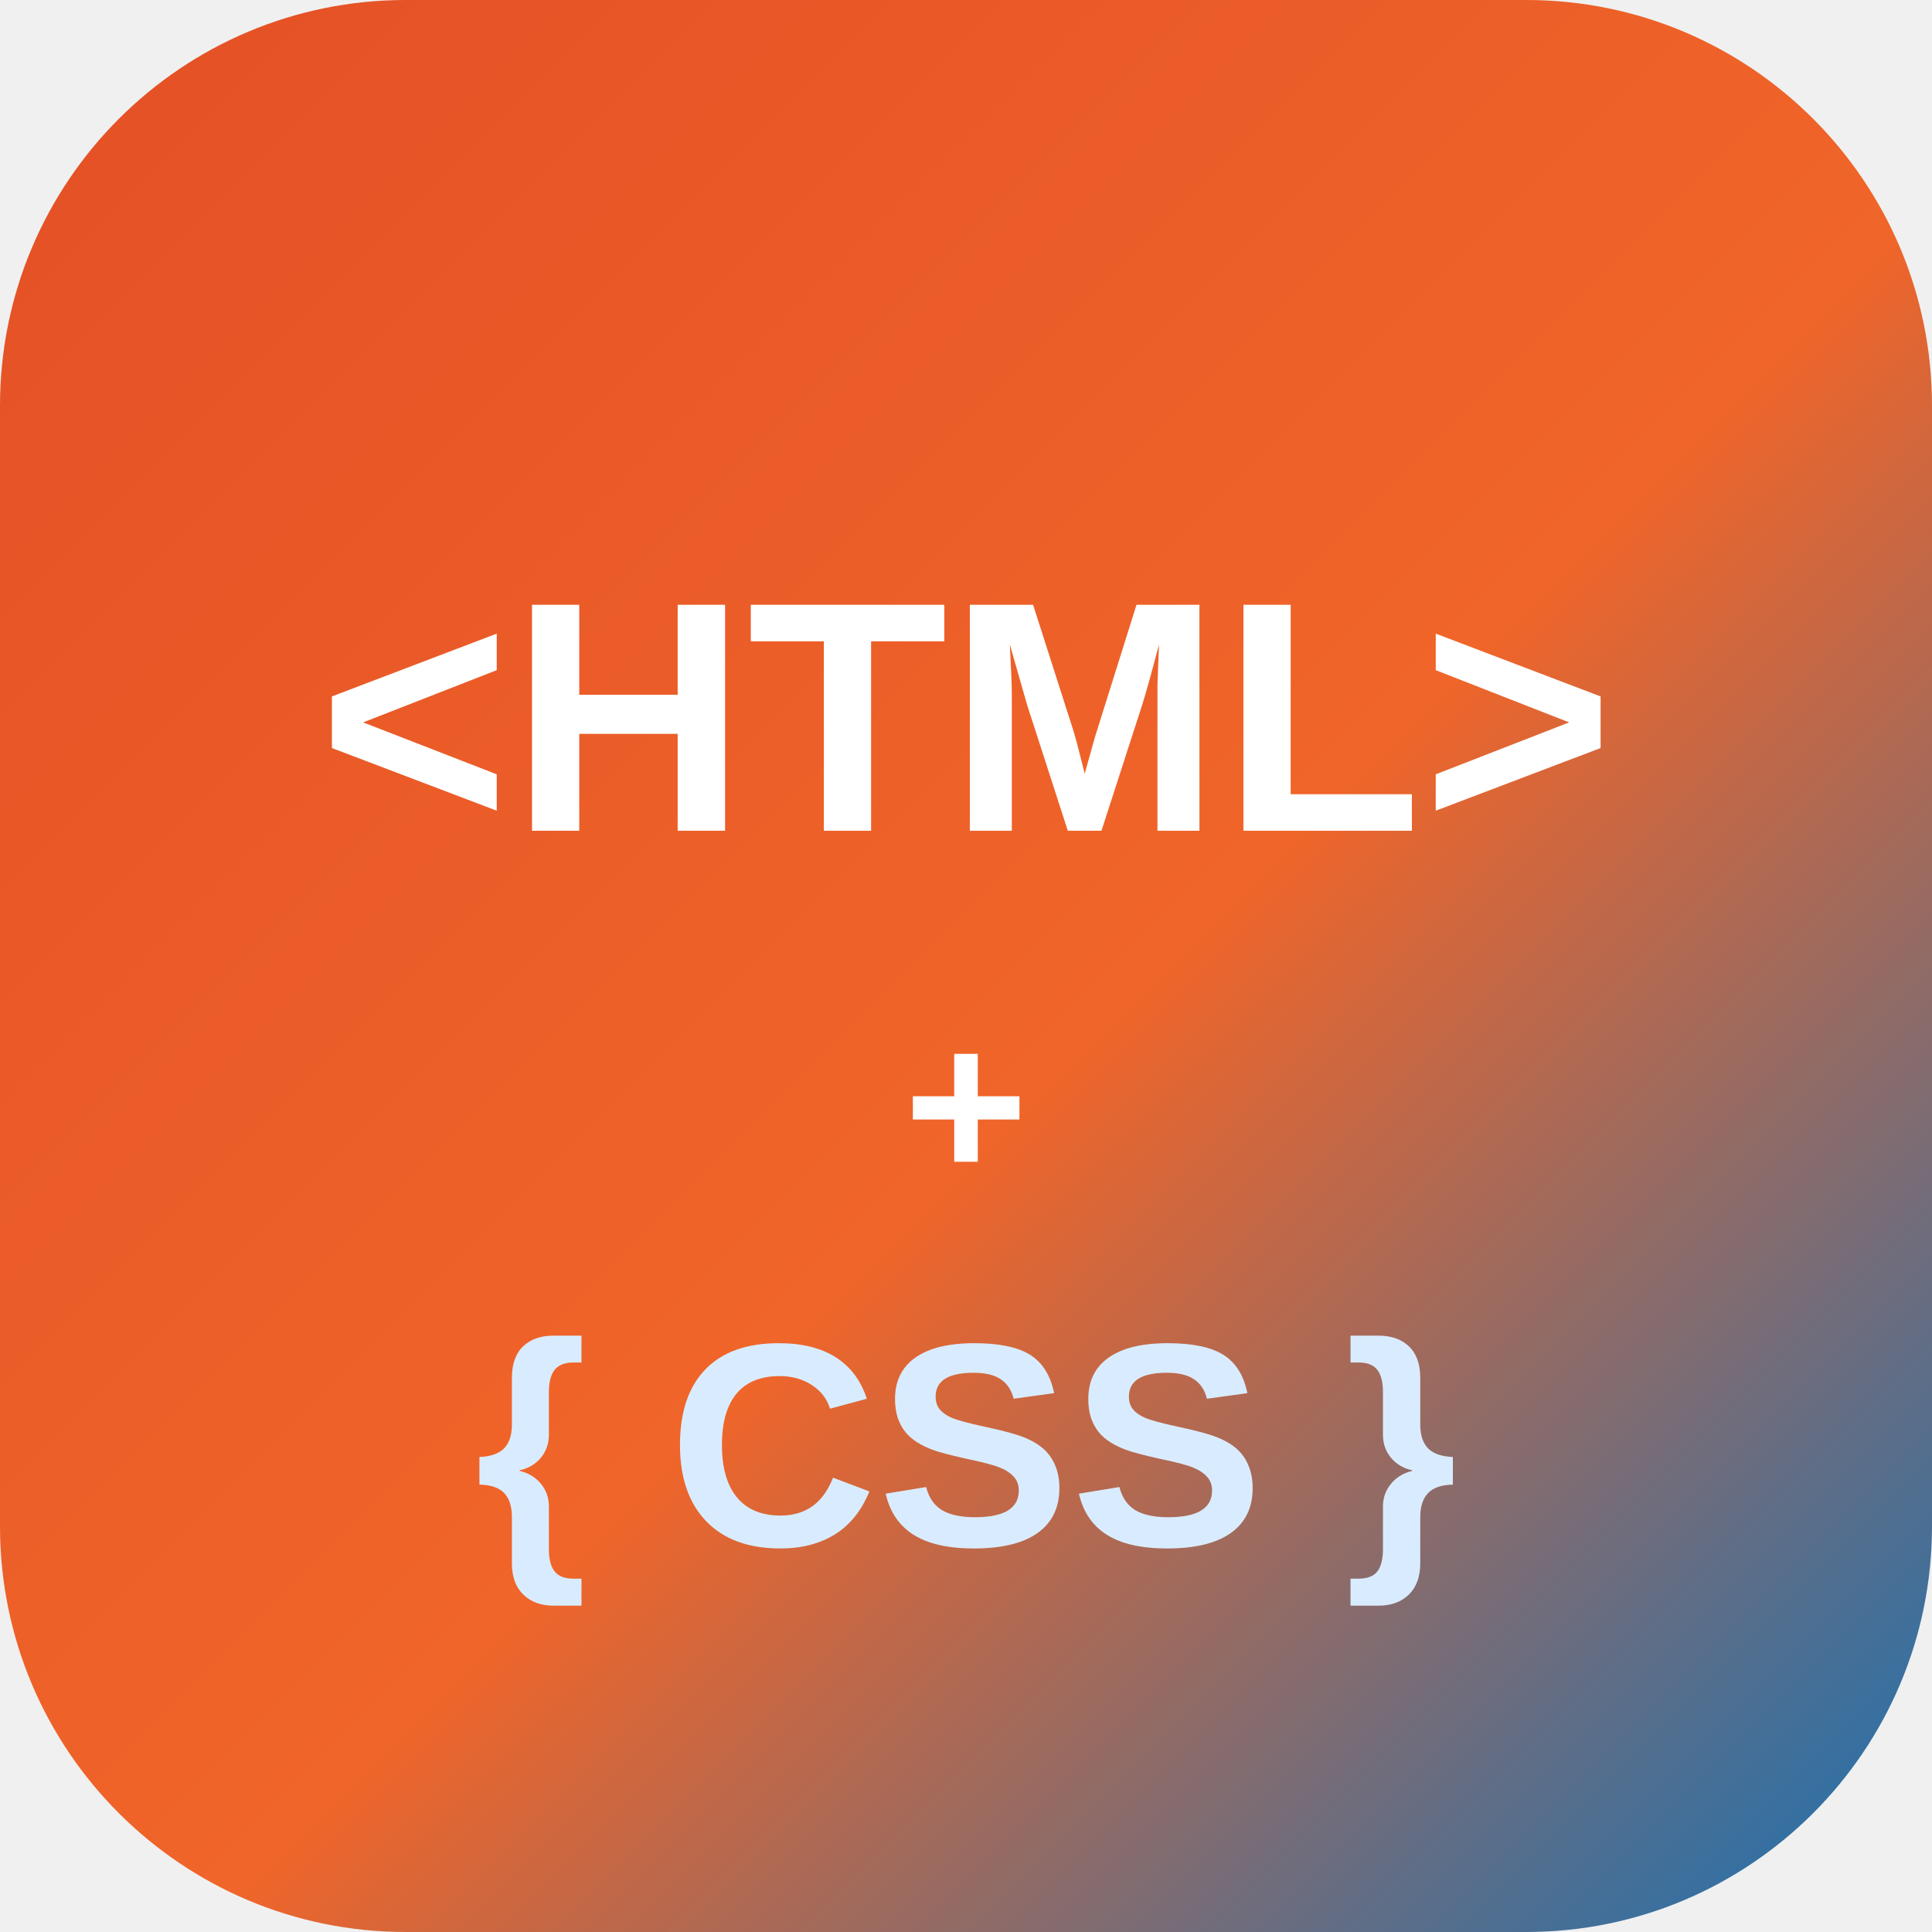
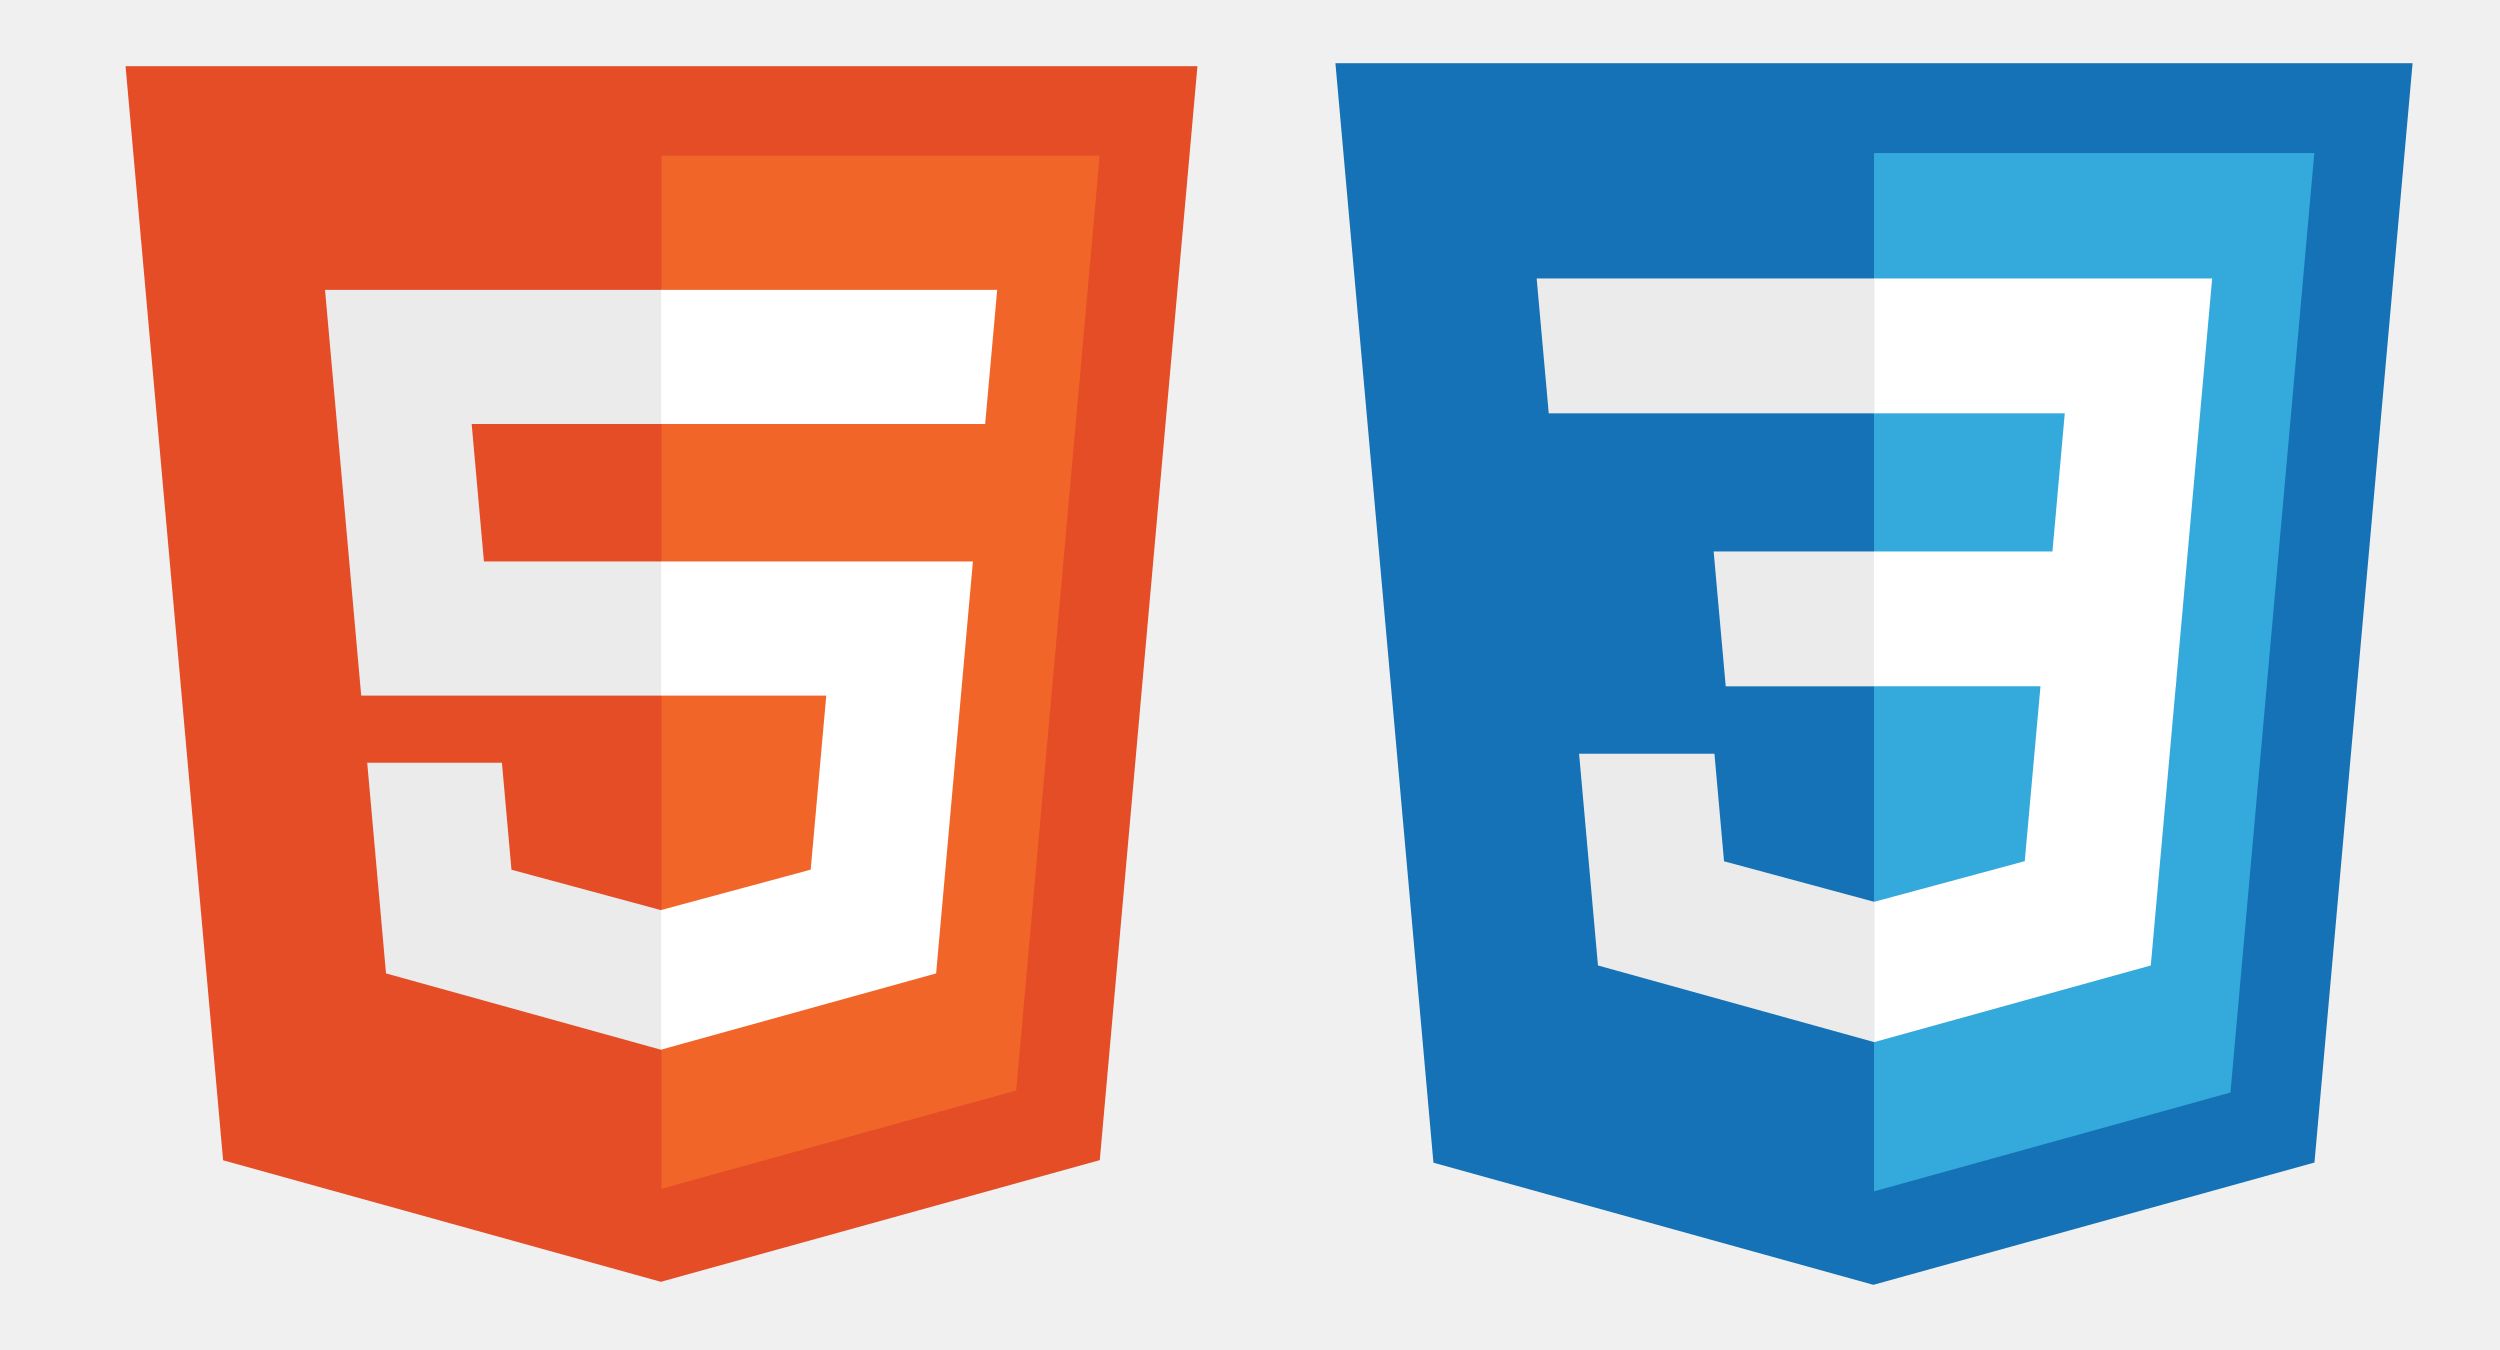
- <svg xmlns="http://www.w3.org/2000/svg" viewBox="0 0 200 200">
-   <defs>
-     <linearGradient id="bg" x1="0" y1="0" x2="1" y2="1">
-       <stop offset="0%" stop-color="#e34f26" />
-       <stop offset="55%" stop-color="#f06529" />
-       <stop offset="100%" stop-color="#1572b6" />
-     </linearGradient>
-   </defs>
-   <rect width="200" height="200" rx="42" fill="url(#bg)" />
-   <text x="100" y="86" text-anchor="middle" font-family="Arial, Helvetica, sans-serif" font-size="34" font-weight="bold" fill="#ffffff">&lt;HTML&gt;</text>
-   <text x="100" y="122" text-anchor="middle" font-family="Arial, Helvetica, sans-serif" font-size="22" font-weight="bold" fill="#ffffff">+</text>
-   <text x="100" y="160" text-anchor="middle" font-family="Arial, Helvetica, sans-serif" font-size="30" font-weight="bold" fill="#d9ecff">{ CSS }</text>
+ <svg xmlns="http://www.w3.org/2000/svg" viewBox="0 0 200 108">
+   <g transform="translate(3 4) scale(0.78)">
+     <path fill="#E44D26" d="M19.037 113.876L9.032 1.661h109.936l-10.016 112.198-45.019 12.48z" />
+     <path fill="#F16529" d="M64 116.8l36.378-10.086 8.559-95.878H64z" />
+     <path fill="#EBEBEB" d="M64 52.455H45.788L44.53 38.361H64V24.599H29.489l.33 3.692 3.382 37.927H64zm0 35.743l-.061.017-15.327-4.14-.979-10.975H33.816l1.928 21.609 28.193 7.826.063-.017z" />
+     <path fill="#fff" d="M63.952 52.455v13.763h16.947l-1.597 17.849-15.35 4.143v14.319l28.215-7.82.207-2.325 3.234-36.233.335-3.696h-3.708zm0-27.856v13.762h33.244l.276-3.092.628-6.978.329-3.692z" />
+   </g>
+   <g transform="translate(100 4) scale(0.78)">
+     <path fill="#1572B6" d="M18.814 114.123L8.76 1.352h110.48l-10.064 112.754-45.243 12.543-45.119-12.526z" />
+     <path fill="#33A9DC" d="M64.001 117.062l36.559-10.136 8.601-96.354h-45.16v106.49z" />
+     <path fill="#fff" d="M64.001 51.429h18.302l1.264-14.163H64.001V23.435h34.682l-.332 3.711-3.4 38.114h-30.95V51.429z" />
+     <path fill="#EBEBEB" d="M64.083 87.349l-.061.018-15.403-4.159-.985-11.031H33.752l1.937 21.717 28.331 7.863.063-.018v-14.39z" />
+     <path fill="#fff" d="M81.127 64.675l-1.666 18.522-15.426 4.164v14.39l28.354-7.858.208-2.337 2.406-26.881H81.127z" />
+     <path fill="#EBEBEB" d="M64.048 23.435v13.831H30.64l-.277-3.108-.63-7.012-.331-3.711h34.646zm-.047 27.996v13.831H48.792l-.277-3.108-.631-7.012-.33-3.711h16.447z" />
+   </g>
</svg>
